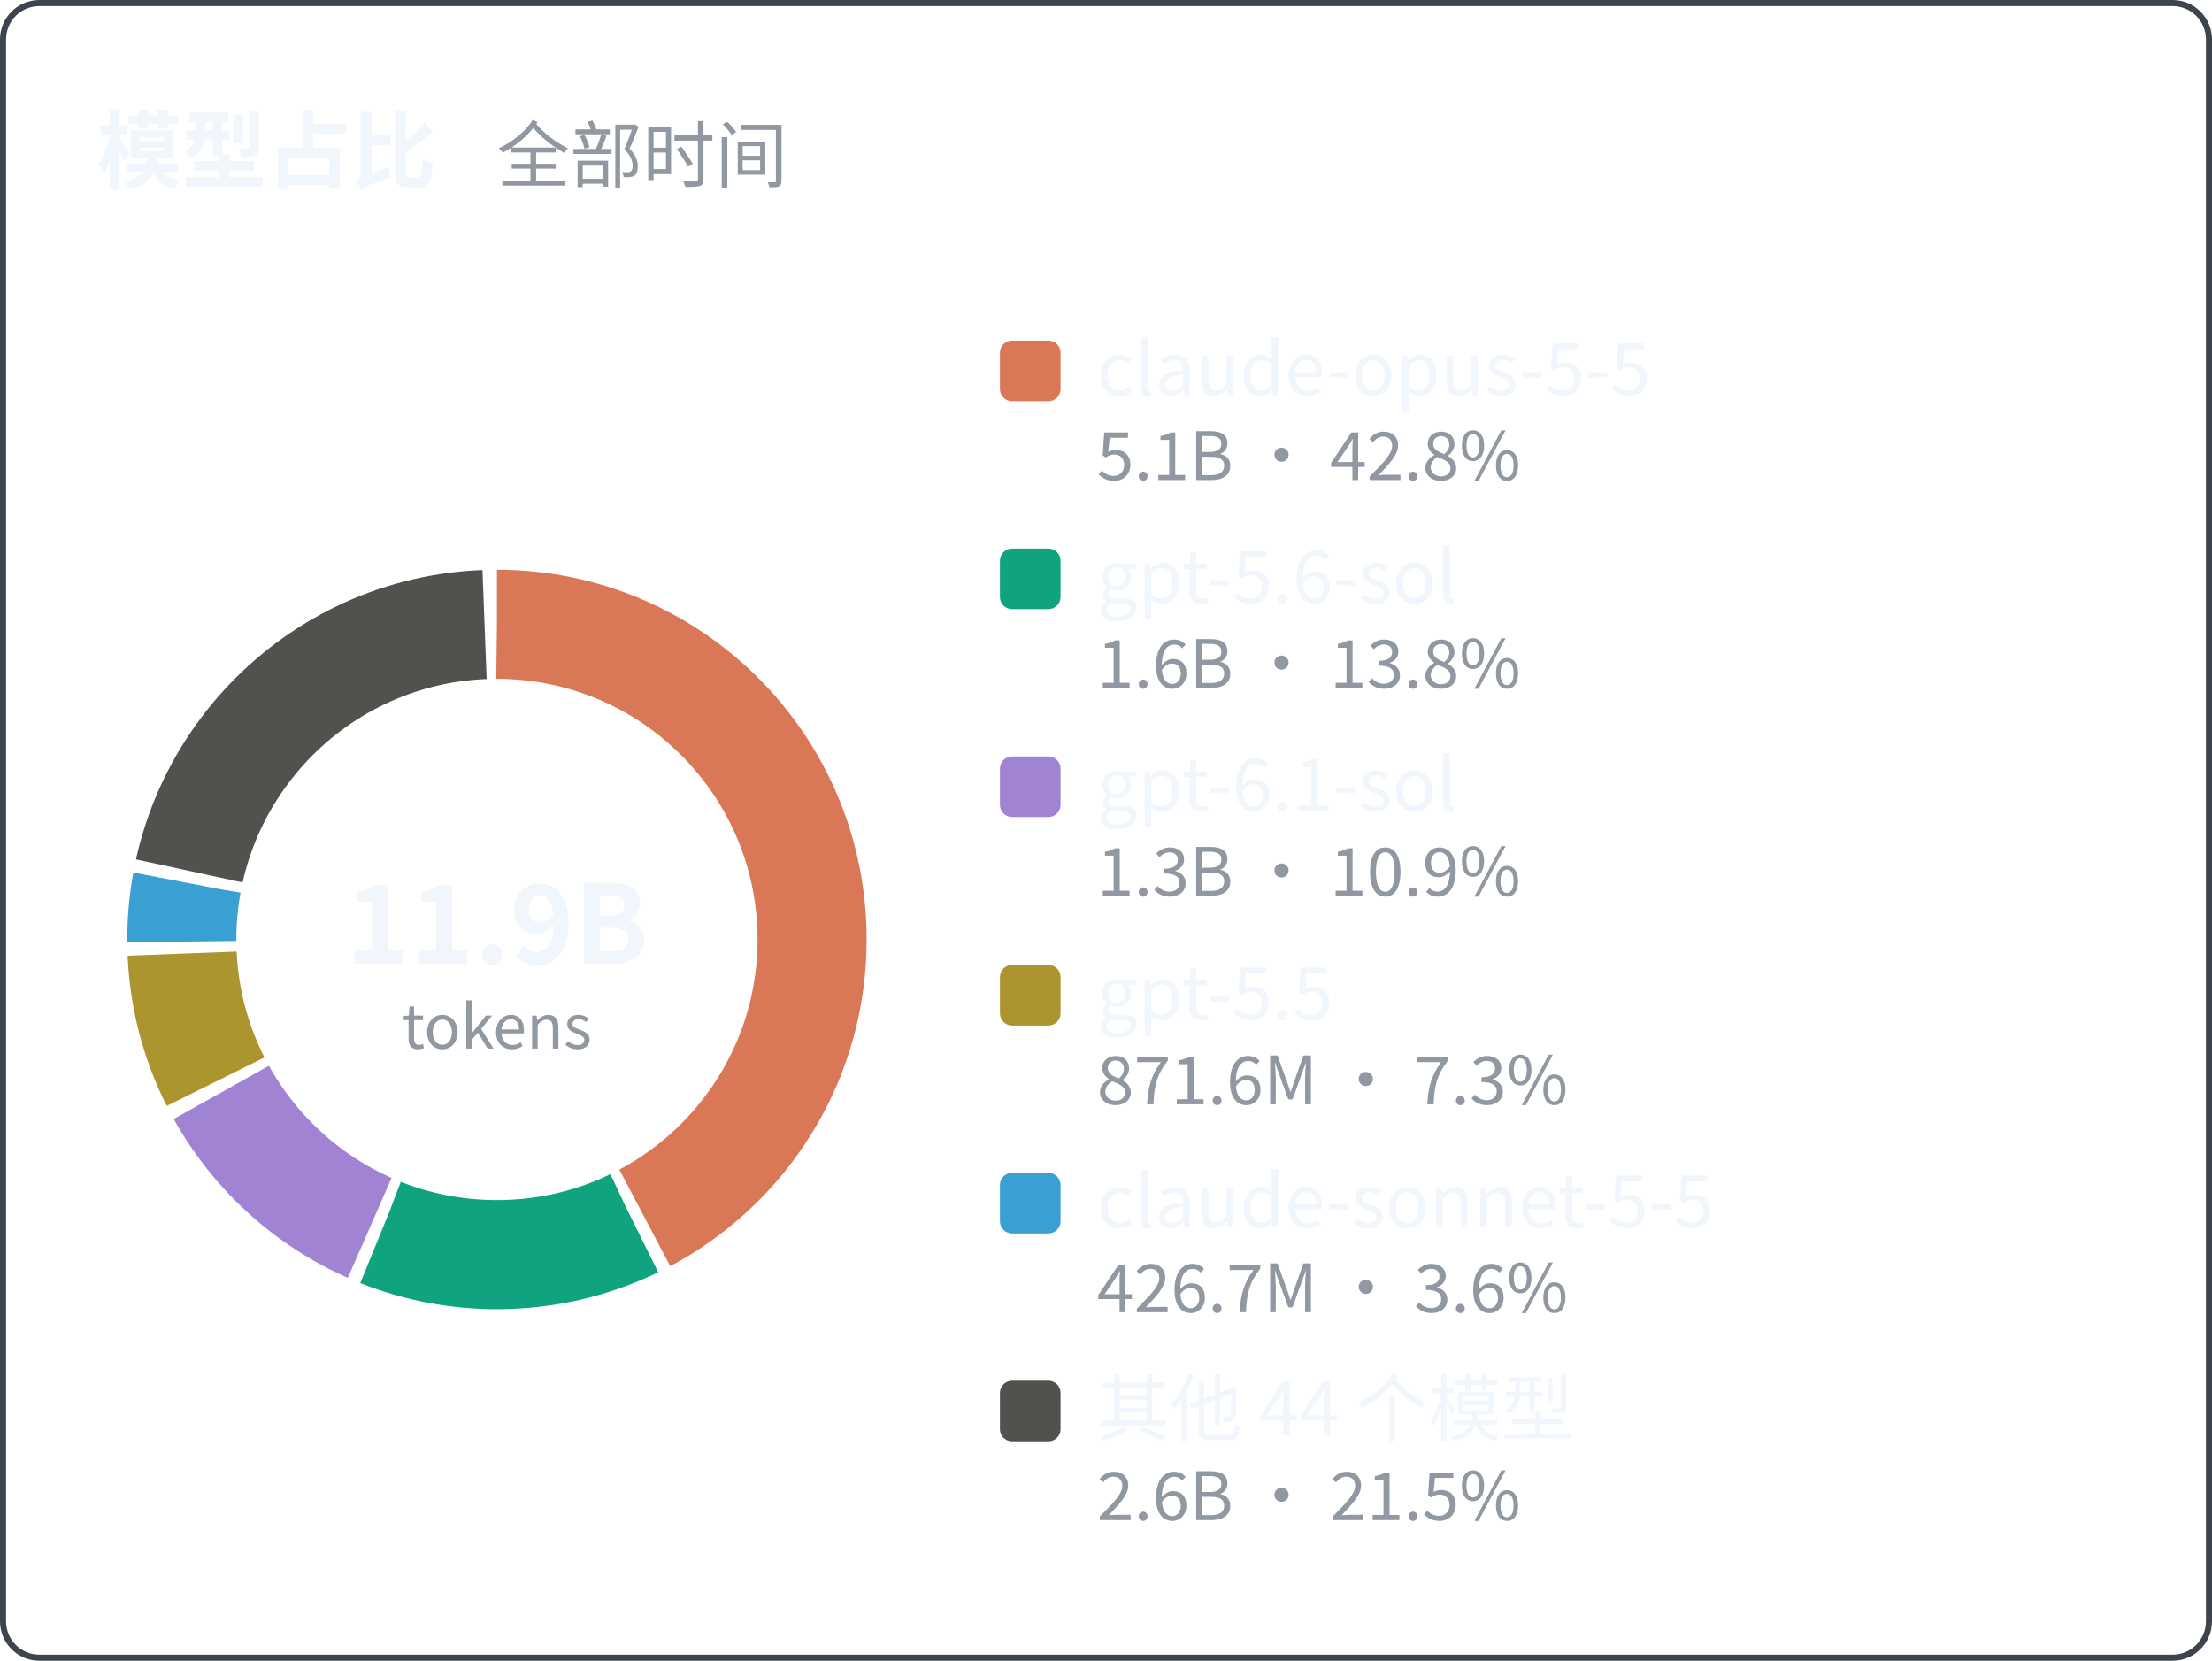
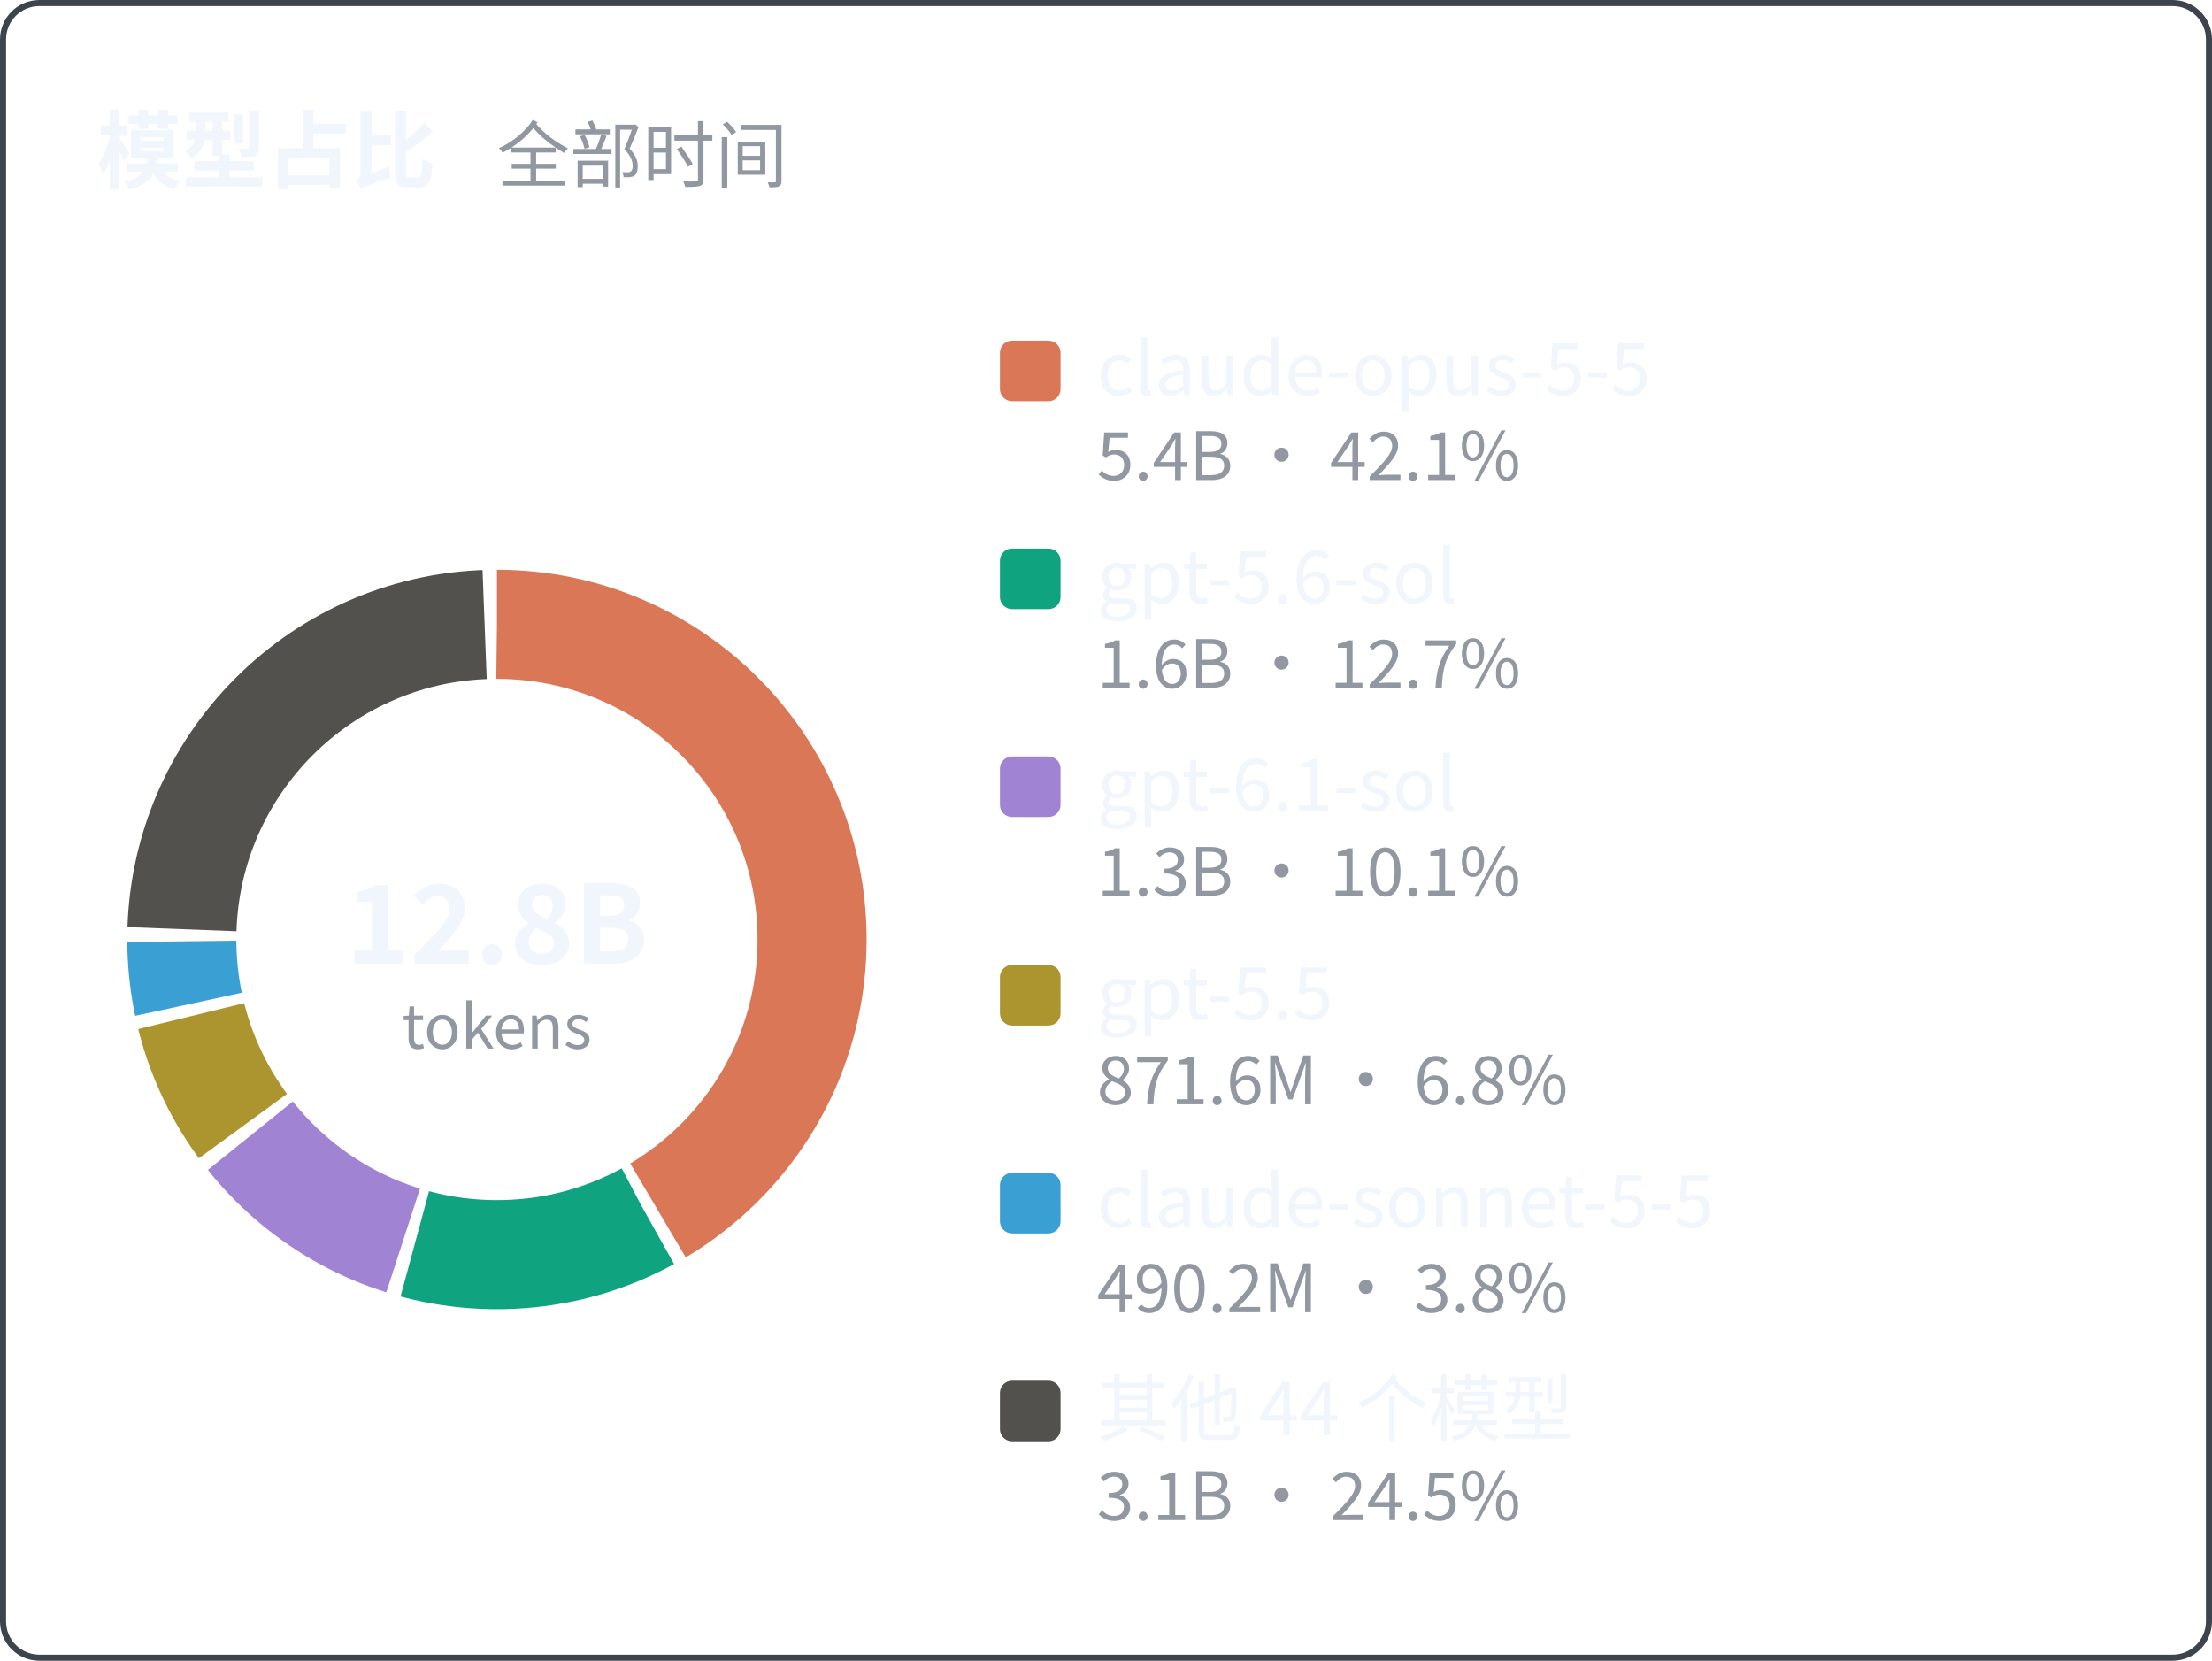
<svg xmlns="http://www.w3.org/2000/svg" width="365" height="274" viewBox="0 0 365 274" font-family="system-ui, -apple-system, 'Segoe UI', 'PingFang SC', 'Microsoft YaHei', 'Noto Sans CJK SC', sans-serif">
  <rect x="0.5" y="0.5" width="364" height="273" rx="6" fill="none" stroke="#3d444d" />
  <text x="16" y="30" font-size="14" font-weight="600" fill="#f0f6fc">模型占比<tspan dx="10" font-size="12" font-weight="400" fill="#9198a1">全部时间</tspan>
  </text>
-   <circle cx="82" cy="155" r="52" fill="none" stroke="#d97757" stroke-width="18" stroke-dasharray="137.99 326.73" stroke-dashoffset="-0.00" transform="rotate(-90 82 155)" />
-   <circle cx="82" cy="155" r="52" fill="none" stroke="#10a37f" stroke-width="18" stroke-dasharray="43.00 326.73" stroke-dashoffset="-139.99" transform="rotate(-90 82 155)" />
-   <circle cx="82" cy="155" r="52" fill="none" stroke="#a183d4" stroke-width="18" stroke-dasharray="33.74 326.73" stroke-dashoffset="-184.99" transform="rotate(-90 82 155)" />
-   <circle cx="82" cy="155" r="52" fill="none" stroke="#ac942f" stroke-width="18" stroke-dasharray="22.00 326.73" stroke-dashoffset="-220.73" transform="rotate(-90 82 155)" />
-   <circle cx="82" cy="155" r="52" fill="none" stroke="#3aa0d4" stroke-width="18" stroke-dasharray="9.75 326.73" stroke-dashoffset="-244.72" transform="rotate(-90 82 155)" />
-   <circle cx="82" cy="155" r="52" fill="none" stroke="#52514e" stroke-width="18" stroke-dasharray="68.25 326.73" stroke-dashoffset="-256.47" transform="rotate(-90 82 155)" />
-   <text x="82" y="159" font-size="18" font-weight="600" text-anchor="middle" fill="#f0f6fc">11.9B</text>
+   <circle cx="82" cy="155" r="52" fill="none" stroke="#d97757" stroke-width="18" stroke-dasharray="135.49 326.73" stroke-dashoffset="-0.00" transform="rotate(-90 82 155)" />
+   <circle cx="82" cy="155" r="52" fill="none" stroke="#10a37f" stroke-width="18" stroke-dasharray="39.60 326.73" stroke-dashoffset="-137.49" transform="rotate(-90 82 155)" />
+   <circle cx="82" cy="155" r="52" fill="none" stroke="#a183d4" stroke-width="18" stroke-dasharray="31.03 326.73" stroke-dashoffset="-179.09" transform="rotate(-90 82 155)" />
+   <circle cx="82" cy="155" r="52" fill="none" stroke="#ac942f" stroke-width="18" stroke-dasharray="20.18 326.73" stroke-dashoffset="-212.12" transform="rotate(-90 82 155)" />
+   <circle cx="82" cy="155" r="52" fill="none" stroke="#3aa0d4" stroke-width="18" stroke-dasharray="10.47 326.73" stroke-dashoffset="-234.30" transform="rotate(-90 82 155)" />
+   <circle cx="82" cy="155" r="52" fill="none" stroke="#52514e" stroke-width="18" stroke-dasharray="77.96 326.73" stroke-dashoffset="-246.77" transform="rotate(-90 82 155)" />
+   <text x="82" y="159" font-size="18" font-weight="600" text-anchor="middle" fill="#f0f6fc">12.8B</text>
  <text x="82" y="173" font-size="10" text-anchor="middle" fill="#9198a1">tokens</text>
  <rect x="165" y="56.2" width="10" height="10" rx="2" fill="#d97757" />
  <text x="181" y="65.2" font-size="12" fill="#f0f6fc">claude-opus-5-5</text>
-   <text x="181" y="79.2" font-size="11" fill="#9198a1">5.1B · 42.8%</text>
+   <text x="181" y="79.2" font-size="11" fill="#9198a1">5.4B · 42.1%</text>
  <rect x="165" y="90.5" width="10" height="10" rx="2" fill="#10a37f" />
  <text x="181" y="99.5" font-size="12" fill="#f0f6fc">gpt-5.6-sol</text>
-   <text x="181" y="113.5" font-size="11" fill="#9198a1">1.6B · 13.8%</text>
+   <text x="181" y="113.5" font-size="11" fill="#9198a1">1.6B · 12.7%</text>
  <rect x="165" y="124.8" width="10" height="10" rx="2" fill="#a183d4" />
  <text x="181" y="133.8" font-size="12" fill="#f0f6fc">gpt-6.1-sol</text>
-   <text x="181" y="147.8" font-size="11" fill="#9198a1">1.3B · 10.9%</text>
+   <text x="181" y="147.8" font-size="11" fill="#9198a1">1.3B · 10.1%</text>
  <rect x="165" y="159.2" width="10" height="10" rx="2" fill="#ac942f" />
  <text x="181" y="168.2" font-size="12" fill="#f0f6fc">gpt-5.5</text>
-   <text x="181" y="182.2" font-size="11" fill="#9198a1">871.6M · 7.3%</text>
+   <text x="181" y="182.2" font-size="11" fill="#9198a1">871.6M · 6.8%</text>
  <rect x="165" y="193.5" width="10" height="10" rx="2" fill="#3aa0d4" />
  <text x="181" y="202.5" font-size="12" fill="#f0f6fc">claude-sonnet-5-5</text>
-   <text x="181" y="216.5" font-size="11" fill="#9198a1">426.7M · 3.6%</text>
+   <text x="181" y="216.5" font-size="11" fill="#9198a1">490.2M · 3.8%</text>
  <rect x="165" y="227.8" width="10" height="10" rx="2" fill="#52514e" />
  <text x="181" y="236.8" font-size="12" fill="#f0f6fc">其他 44 个模型</text>
-   <text x="181" y="250.8" font-size="11" fill="#9198a1">2.6B · 21.5%</text>
+   <text x="181" y="250.8" font-size="11" fill="#9198a1">3.1B · 24.5%</text>
</svg>
